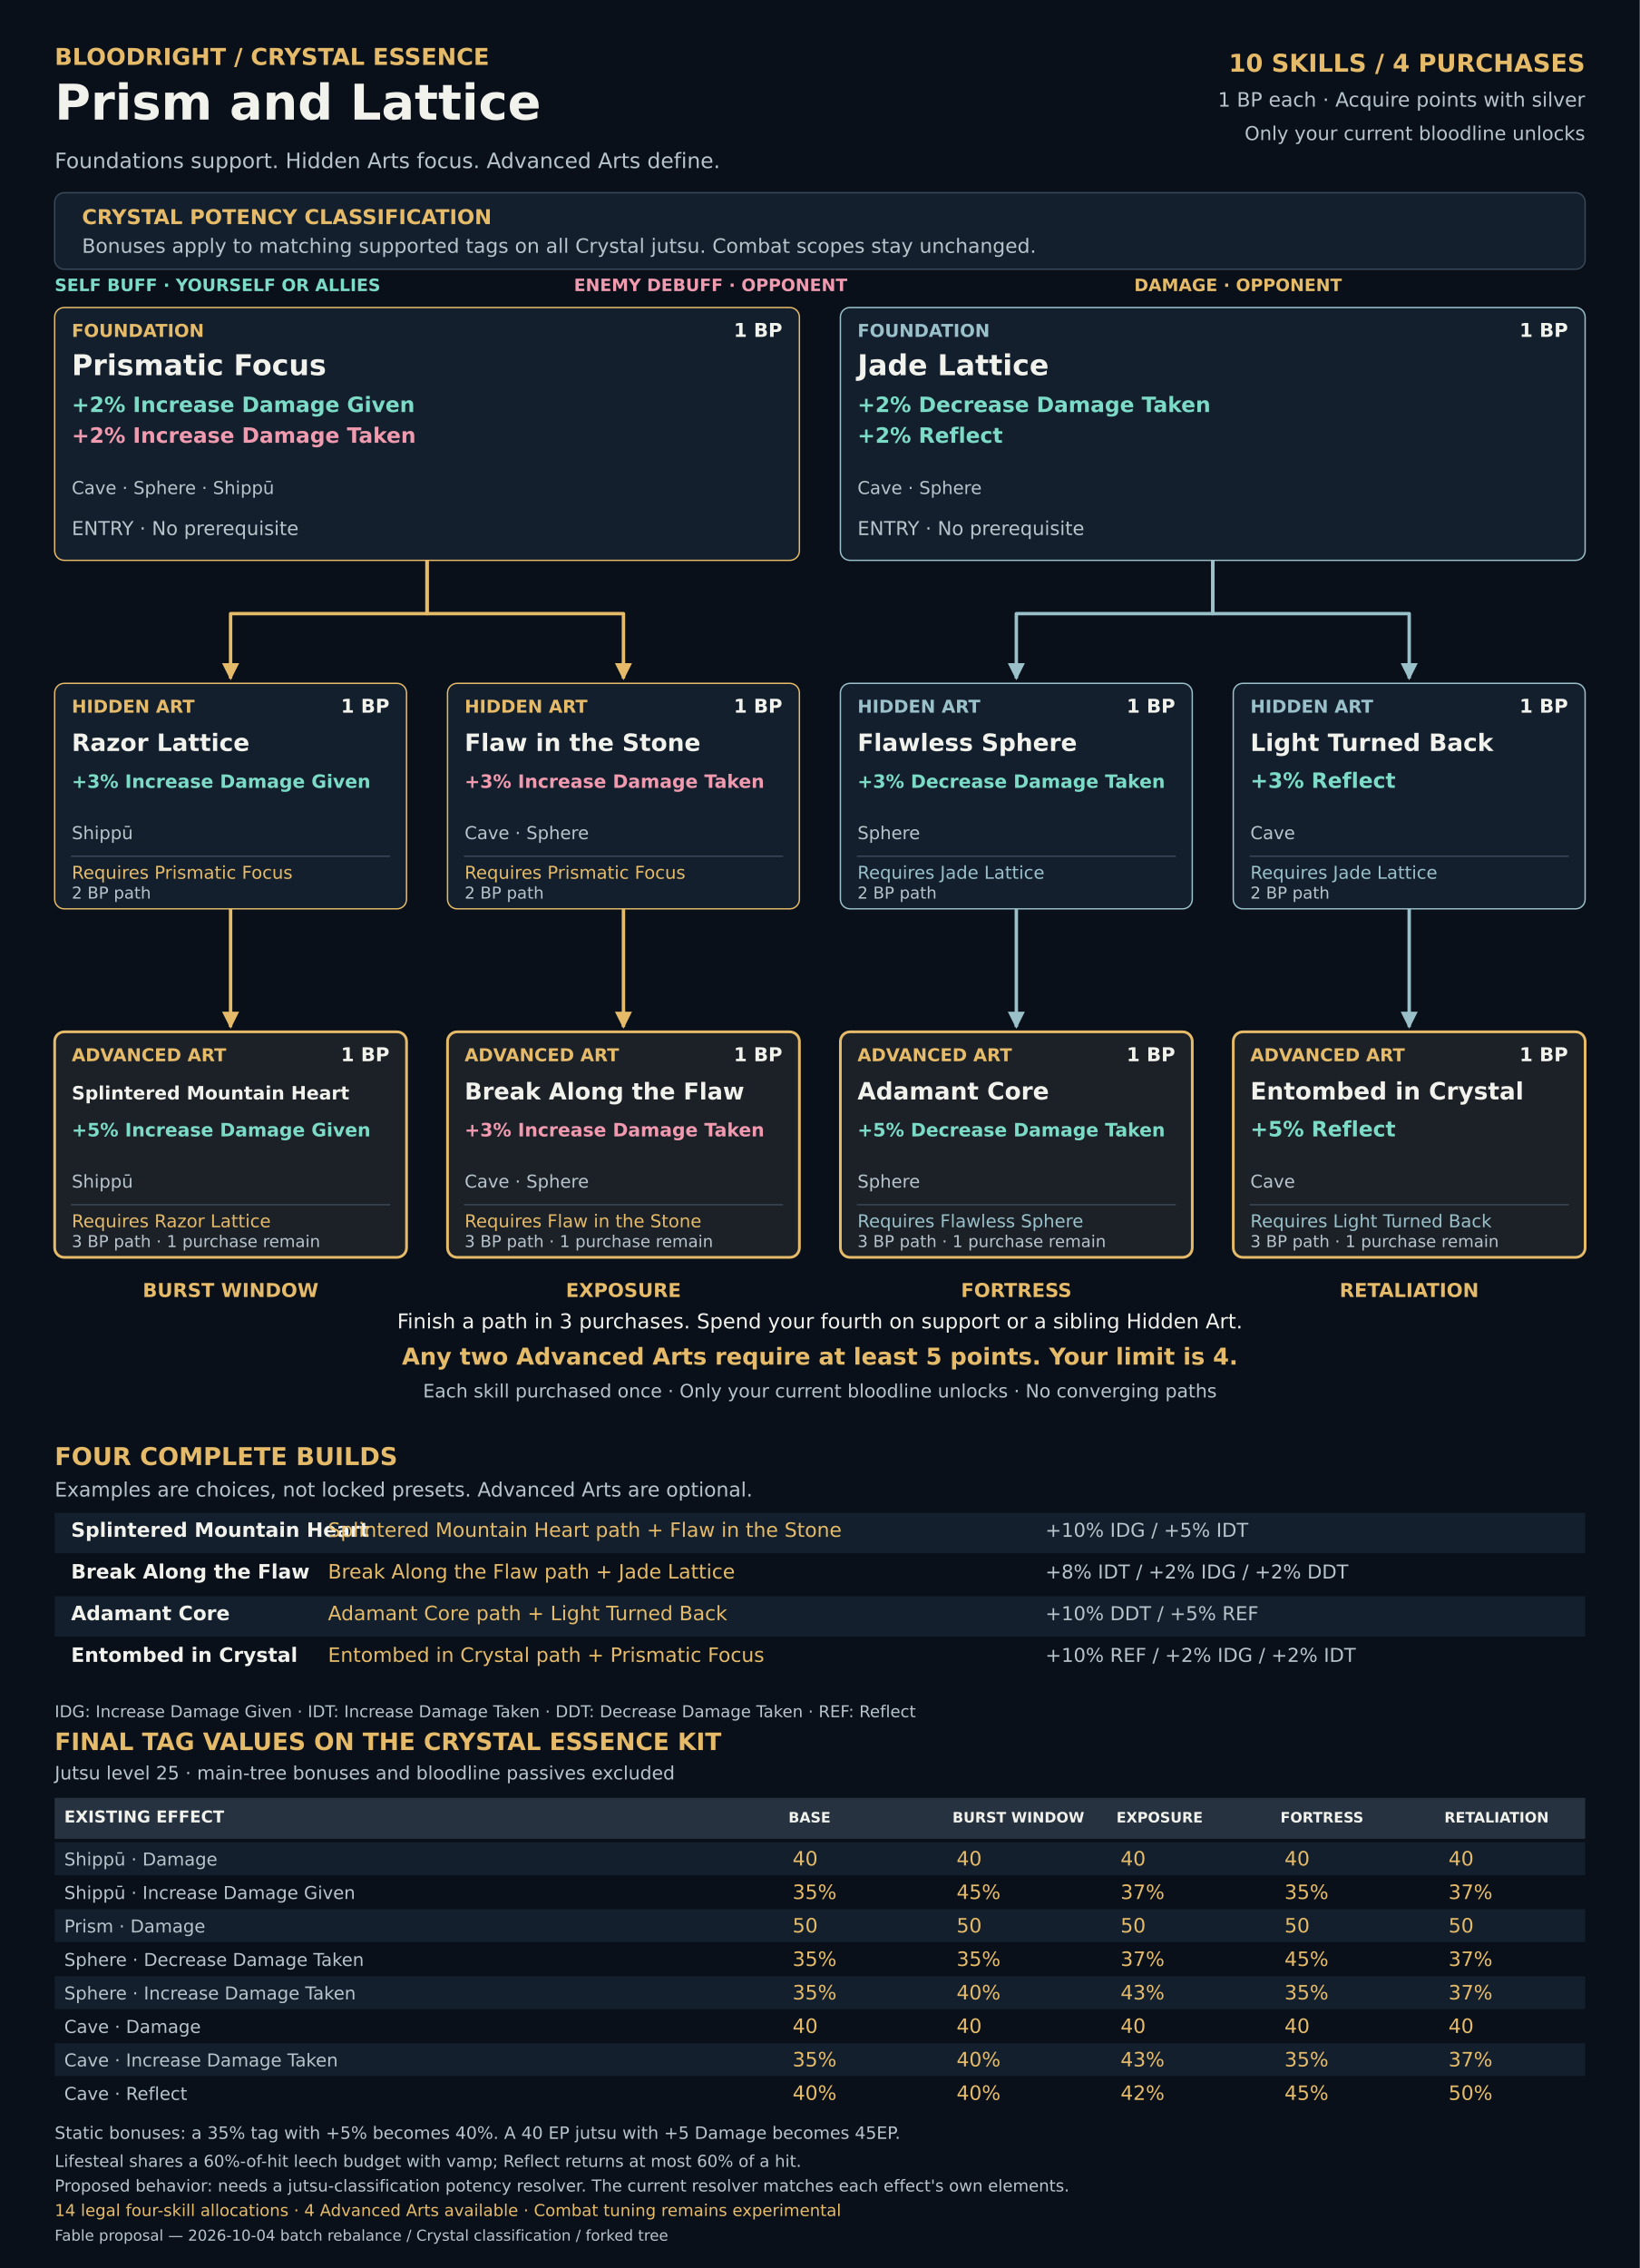
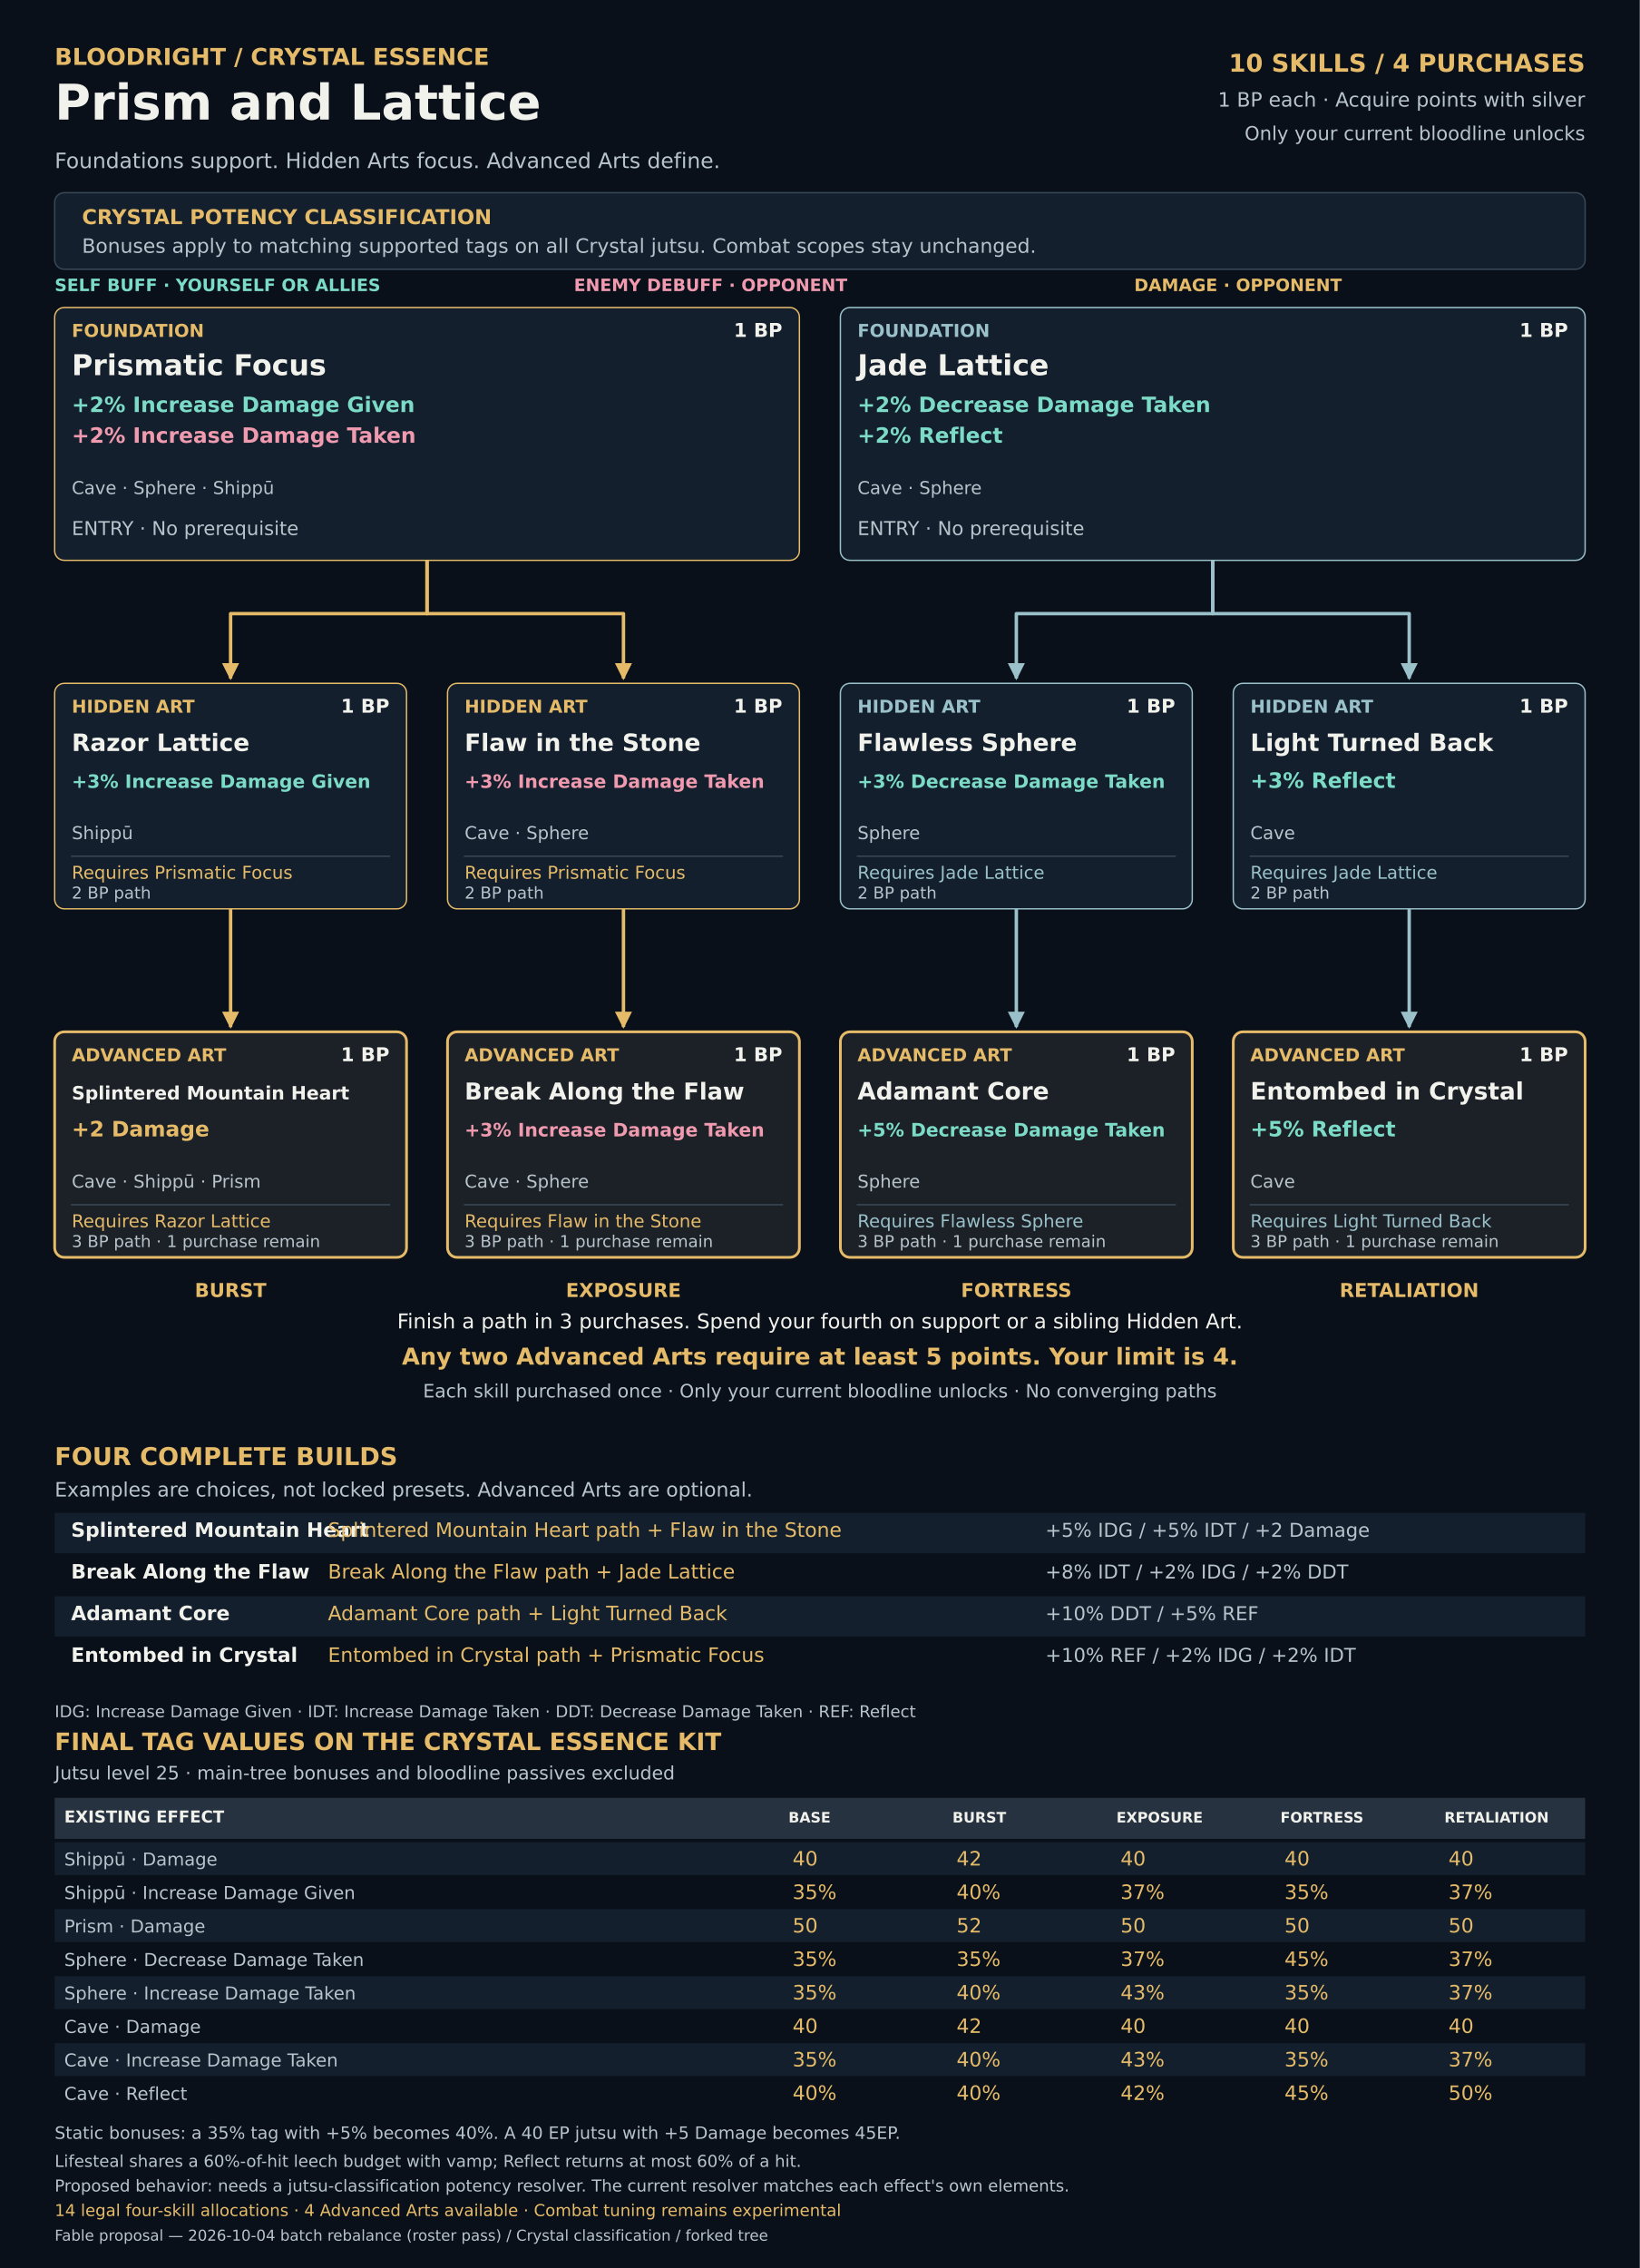
<svg xmlns="http://www.w3.org/2000/svg" width="2400" height="3319" viewBox="0 0 2400 3319" role="img" aria-labelledby="title desc">
  <defs>
    <marker id="arrow-0" viewBox="0 0 10 10" refX="9" refY="5" markerWidth="5" markerHeight="5" orient="auto">
      <path d="M0 0L10 5L0 10Z" fill="#e5bb69" />
    </marker>
    <marker id="arrow-1" viewBox="0 0 10 10" refX="9" refY="5" markerWidth="5" markerHeight="5" orient="auto">
      <path d="M0 0L10 5L0 10Z" fill="#9ac1ca" />
    </marker>
    <marker id="arrow-2" viewBox="0 0 10 10" refX="9" refY="5" markerWidth="5" markerHeight="5" orient="auto">
      <path d="M0 0L10 5L0 10Z" fill="#b8d98d" />
    </marker>
    <marker id="arrow-3" viewBox="0 0 10 10" refX="9" refY="5" markerWidth="5" markerHeight="5" orient="auto">
      <path d="M0 0L10 5L0 10Z" fill="#d9a6e0" />
    </marker>
  </defs>
  <g font-family="DejaVu Sans, sans-serif">
    <rect x="0" y="0" width="2400" height="3319" rx="0" fill="#0a101a" />
    <text x="80" y="95" font-size="34" font-weight="700" fill="#e5bb69" text-anchor="start">BLOODRIGHT / CRYSTAL ESSENCE</text>
    <text x="80" y="175" font-size="72" font-weight="700" fill="#f2f2ed" text-anchor="start">Prism and Lattice</text>
    <text x="80" y="246" font-size="31" font-weight="400" fill="#b8c4cc" text-anchor="start">Foundations support. Hidden Arts focus. Advanced Arts define.</text>
    <text x="2320" y="105" font-size="36" font-weight="700" fill="#e5bb69" text-anchor="end">10 SKILLS  /  4 PURCHASES</text>
    <text x="2320" y="156" font-size="29" font-weight="400" fill="#b8c4cc" text-anchor="end">1 BP each · Acquire points with silver</text>
    <text x="2320" y="205" font-size="28" font-weight="400" fill="#b8c4cc" text-anchor="end">Only your current bloodline unlocks</text>
    <rect x="80" y="282" width="2240" height="112" rx="14" fill="#131f2c" stroke="#394858" stroke-width="2" />
    <text x="120" y="328" font-size="30" font-weight="700" fill="#e5bb69" text-anchor="start">CRYSTAL POTENCY CLASSIFICATION</text>
    <text x="120" y="370" font-size="29" font-weight="400" fill="#b8c4cc" text-anchor="start">Bonuses apply to matching supported tags on all Crystal jutsu. Combat scopes stay unchanged.</text>
    <text x="80" y="426" font-size="25" font-weight="700" fill="#7cdbc7" text-anchor="start">SELF BUFF · YOURSELF OR ALLIES</text>
    <text x="840" y="426" font-size="25" font-weight="700" fill="#f09aaf" text-anchor="start">ENEMY DEBUFF · OPPONENT</text>
    <text x="1660" y="426" font-size="25" font-weight="700" fill="#e5bb69" text-anchor="start">DAMAGE · OPPONENT</text>
    <path id="edge-02-03" data-from="02" data-to="03" d="M337.5 1330 V1503" fill="none" stroke="#e5bb69" stroke-width="5" stroke-linejoin="round" marker-end="url(#arrow-0)" />
    <path id="edge-04-05" data-from="04" data-to="05" d="M912.5 1330 V1503" fill="none" stroke="#e5bb69" stroke-width="5" stroke-linejoin="round" marker-end="url(#arrow-0)" />
    <path id="edge-01-02" data-from="01" data-to="02" d="M625 820 V898 H337.5 V993" fill="none" stroke="#e5bb69" stroke-width="5" stroke-linejoin="round" marker-end="url(#arrow-0)" />
    <path id="edge-01-04" data-from="01" data-to="04" d="M625 820 V898 H912.5 V993" fill="none" stroke="#e5bb69" stroke-width="5" stroke-linejoin="round" marker-end="url(#arrow-0)" />
    <path id="edge-07-08" data-from="07" data-to="08" d="M1487.5 1330 V1503" fill="none" stroke="#9ac1ca" stroke-width="5" stroke-linejoin="round" marker-end="url(#arrow-1)" />
    <path id="edge-09-10" data-from="09" data-to="10" d="M2062.5 1330 V1503" fill="none" stroke="#9ac1ca" stroke-width="5" stroke-linejoin="round" marker-end="url(#arrow-1)" />
    <path id="edge-06-07" data-from="06" data-to="07" d="M1775 820 V898 H1487.5 V993" fill="none" stroke="#9ac1ca" stroke-width="5" stroke-linejoin="round" marker-end="url(#arrow-1)" />
    <path id="edge-06-09" data-from="06" data-to="09" d="M1775 820 V898 H2062.5 V993" fill="none" stroke="#9ac1ca" stroke-width="5" stroke-linejoin="round" marker-end="url(#arrow-1)" />
    <g id="node-01" data-cost="1" data-prerequisites="" data-potency-classification="Crystal">
      <rect x="80" y="450" width="1090" height="370" rx="14" fill="#131f2c" stroke="#e5bb69" stroke-width="2" />
      <text x="105.0" y="493" font-size="26" font-weight="700" fill="#e5bb69" text-anchor="start">FOUNDATION</text>
      <text x="1145.0" y="493" font-size="28" font-weight="700" fill="#f2f2ed" text-anchor="end">1 BP</text>
      <text x="105.0" y="549" font-size="42" font-weight="700" fill="#f2f2ed" text-anchor="start">Prismatic Focus</text>
      <text x="105.0" y="603" font-size="31" font-weight="700" fill="#7cdbc7" text-anchor="start">+2% Increase Damage Given</text>
      <text x="105.0" y="648" font-size="31" font-weight="700" fill="#f09aaf" text-anchor="start">+2% Increase Damage Taken</text>
      <text x="105.0" y="723" font-size="26" font-weight="400" fill="#b8c4cc" text-anchor="start">Cave · Sphere · Shippū</text>
      <text x="105.0" y="783" font-size="28" font-weight="400" fill="#b8c4cc" text-anchor="start">ENTRY · No prerequisite</text>
    </g>
    <g id="node-06" data-cost="1" data-prerequisites="" data-potency-classification="Crystal">
      <rect x="1230" y="450" width="1090" height="370" rx="14" fill="#131f2c" stroke="#9ac1ca" stroke-width="2" />
      <text x="1255.0" y="493" font-size="26" font-weight="700" fill="#9ac1ca" text-anchor="start">FOUNDATION</text>
      <text x="2295.0" y="493" font-size="28" font-weight="700" fill="#f2f2ed" text-anchor="end">1 BP</text>
      <text x="1255.0" y="549" font-size="42" font-weight="700" fill="#f2f2ed" text-anchor="start">Jade Lattice</text>
      <text x="1255.0" y="603" font-size="31" font-weight="700" fill="#7cdbc7" text-anchor="start">+2% Decrease Damage Taken</text>
      <text x="1255.0" y="648" font-size="31" font-weight="700" fill="#7cdbc7" text-anchor="start">+2% Reflect</text>
      <text x="1255.0" y="723" font-size="26" font-weight="400" fill="#b8c4cc" text-anchor="start">Cave · Sphere</text>
      <text x="1255.0" y="783" font-size="28" font-weight="400" fill="#b8c4cc" text-anchor="start">ENTRY · No prerequisite</text>
    </g>
    <g id="node-02" data-cost="1" data-prerequisites="01" data-potency-classification="Crystal">
      <rect x="80" y="1000" width="515" height="330" rx="14" fill="#131f2c" stroke="#e5bb69" stroke-width="2" />
      <text x="105.0" y="1043" font-size="26" font-weight="700" fill="#e5bb69" text-anchor="start">HIDDEN ART</text>
      <text x="570.0" y="1043" font-size="28" font-weight="700" fill="#f2f2ed" text-anchor="end">1 BP</text>
      <text x="105.0" y="1099" font-size="35" font-weight="700" fill="#f2f2ed" text-anchor="start">Razor Lattice</text>
      <text x="105.0" y="1153" font-size="27" font-weight="700" fill="#7cdbc7" text-anchor="start">+3% Increase Damage Given</text>
      <text x="105.0" y="1228" font-size="26" font-weight="400" fill="#b8c4cc" text-anchor="start">Shippū</text>
      <path d="M104 1253 L571 1253" fill="none" stroke="#394858" stroke-width="2" />
      <text x="105.0" y="1286" font-size="26" font-weight="400" fill="#e5bb69" text-anchor="start">Requires Prismatic Focus</text>
      <text x="105.0" y="1315" font-size="24" font-weight="400" fill="#b8c4cc" text-anchor="start">2 BP path</text>
    </g>
    <g id="node-04" data-cost="1" data-prerequisites="01" data-potency-classification="Crystal">
      <rect x="655" y="1000" width="515" height="330" rx="14" fill="#131f2c" stroke="#e5bb69" stroke-width="2" />
      <text x="680.0" y="1043" font-size="26" font-weight="700" fill="#e5bb69" text-anchor="start">HIDDEN ART</text>
      <text x="1145.0" y="1043" font-size="28" font-weight="700" fill="#f2f2ed" text-anchor="end">1 BP</text>
      <text x="680.0" y="1099" font-size="35" font-weight="700" fill="#f2f2ed" text-anchor="start">Flaw in the Stone</text>
      <text x="680.0" y="1153" font-size="27" font-weight="700" fill="#f09aaf" text-anchor="start">+3% Increase Damage Taken</text>
      <text x="680.0" y="1228" font-size="26" font-weight="400" fill="#b8c4cc" text-anchor="start">Cave · Sphere</text>
      <path d="M679 1253 L1146 1253" fill="none" stroke="#394858" stroke-width="2" />
      <text x="680.0" y="1286" font-size="26" font-weight="400" fill="#e5bb69" text-anchor="start">Requires Prismatic Focus</text>
      <text x="680.0" y="1315" font-size="24" font-weight="400" fill="#b8c4cc" text-anchor="start">2 BP path</text>
    </g>
    <g id="node-07" data-cost="1" data-prerequisites="06" data-potency-classification="Crystal">
      <rect x="1230" y="1000" width="515" height="330" rx="14" fill="#131f2c" stroke="#9ac1ca" stroke-width="2" />
      <text x="1255.0" y="1043" font-size="26" font-weight="700" fill="#9ac1ca" text-anchor="start">HIDDEN ART</text>
      <text x="1720.0" y="1043" font-size="28" font-weight="700" fill="#f2f2ed" text-anchor="end">1 BP</text>
      <text x="1255.0" y="1099" font-size="35" font-weight="700" fill="#f2f2ed" text-anchor="start">Flawless Sphere</text>
      <text x="1255.0" y="1153" font-size="27" font-weight="700" fill="#7cdbc7" text-anchor="start">+3% Decrease Damage Taken</text>
      <text x="1255.0" y="1228" font-size="26" font-weight="400" fill="#b8c4cc" text-anchor="start">Sphere</text>
      <path d="M1254 1253 L1721 1253" fill="none" stroke="#394858" stroke-width="2" />
      <text x="1255.0" y="1286" font-size="26" font-weight="400" fill="#9ac1ca" text-anchor="start">Requires Jade Lattice</text>
      <text x="1255.0" y="1315" font-size="24" font-weight="400" fill="#b8c4cc" text-anchor="start">2 BP path</text>
    </g>
    <g id="node-09" data-cost="1" data-prerequisites="06" data-potency-classification="Crystal">
      <rect x="1805" y="1000" width="515" height="330" rx="14" fill="#131f2c" stroke="#9ac1ca" stroke-width="2" />
      <text x="1830.0" y="1043" font-size="26" font-weight="700" fill="#9ac1ca" text-anchor="start">HIDDEN ART</text>
      <text x="2295.0" y="1043" font-size="28" font-weight="700" fill="#f2f2ed" text-anchor="end">1 BP</text>
      <text x="1830.0" y="1099" font-size="35" font-weight="700" fill="#f2f2ed" text-anchor="start">Light Turned Back</text>
      <text x="1830.0" y="1153" font-size="31" font-weight="700" fill="#7cdbc7" text-anchor="start">+3% Reflect</text>
      <text x="1830.0" y="1228" font-size="26" font-weight="400" fill="#b8c4cc" text-anchor="start">Cave</text>
      <path d="M1829 1253 L2296 1253" fill="none" stroke="#394858" stroke-width="2" />
      <text x="1830.0" y="1286" font-size="26" font-weight="400" fill="#9ac1ca" text-anchor="start">Requires Jade Lattice</text>
      <text x="1830.0" y="1315" font-size="24" font-weight="400" fill="#b8c4cc" text-anchor="start">2 BP path</text>
    </g>
    <g id="node-03" data-cost="1" data-prerequisites="02" data-potency-classification="Crystal">
      <rect x="80" y="1510" width="515" height="330" rx="14" fill="#1c2027" stroke="#e5bb69" stroke-width="4" />
      <text x="105.0" y="1553" font-size="26" font-weight="700" fill="#e5bb69" text-anchor="start">ADVANCED ART</text>
      <text x="570.0" y="1553" font-size="28" font-weight="700" fill="#f2f2ed" text-anchor="end">1 BP</text>
      <text x="105.0" y="1609" font-size="27" font-weight="700" fill="#f2f2ed" text-anchor="start">Splintered Mountain Heart</text>
-       <text x="105.0" y="1663" font-size="27" font-weight="700" fill="#7cdbc7" text-anchor="start">+5% Increase Damage Given</text>
-       <text x="105.0" y="1738" font-size="26" font-weight="400" fill="#b8c4cc" text-anchor="start">Shippū</text>
+       <text x="105.0" y="1663" font-size="31" font-weight="700" fill="#e5bb69" text-anchor="start">+2 Damage</text>
+       <text x="105.0" y="1738" font-size="26" font-weight="400" fill="#b8c4cc" text-anchor="start">Cave · Shippū · Prism</text>
      <path d="M104 1763 L571 1763" fill="none" stroke="#394858" stroke-width="2" />
      <text x="105.0" y="1796" font-size="26" font-weight="400" fill="#e5bb69" text-anchor="start">Requires Razor Lattice</text>
      <text x="105.0" y="1825" font-size="24" font-weight="400" fill="#b8c4cc" text-anchor="start">3 BP path · 1 purchase remain</text>
    </g>
    <g id="node-05" data-cost="1" data-prerequisites="04" data-potency-classification="Crystal">
      <rect x="655" y="1510" width="515" height="330" rx="14" fill="#1c2027" stroke="#e5bb69" stroke-width="4" />
      <text x="680.0" y="1553" font-size="26" font-weight="700" fill="#e5bb69" text-anchor="start">ADVANCED ART</text>
      <text x="1145.0" y="1553" font-size="28" font-weight="700" fill="#f2f2ed" text-anchor="end">1 BP</text>
      <text x="680.0" y="1609" font-size="34" font-weight="700" fill="#f2f2ed" text-anchor="start">Break Along the Flaw</text>
      <text x="680.0" y="1663" font-size="27" font-weight="700" fill="#f09aaf" text-anchor="start">+3% Increase Damage Taken</text>
      <text x="680.0" y="1738" font-size="26" font-weight="400" fill="#b8c4cc" text-anchor="start">Cave · Sphere</text>
      <path d="M679 1763 L1146 1763" fill="none" stroke="#394858" stroke-width="2" />
      <text x="680.0" y="1796" font-size="26" font-weight="400" fill="#e5bb69" text-anchor="start">Requires Flaw in the Stone</text>
      <text x="680.0" y="1825" font-size="24" font-weight="400" fill="#b8c4cc" text-anchor="start">3 BP path · 1 purchase remain</text>
    </g>
    <g id="node-08" data-cost="1" data-prerequisites="07" data-potency-classification="Crystal">
      <rect x="1230" y="1510" width="515" height="330" rx="14" fill="#1c2027" stroke="#e5bb69" stroke-width="4" />
      <text x="1255.0" y="1553" font-size="26" font-weight="700" fill="#e5bb69" text-anchor="start">ADVANCED ART</text>
      <text x="1720.0" y="1553" font-size="28" font-weight="700" fill="#f2f2ed" text-anchor="end">1 BP</text>
      <text x="1255.0" y="1609" font-size="35" font-weight="700" fill="#f2f2ed" text-anchor="start">Adamant Core</text>
      <text x="1255.0" y="1663" font-size="27" font-weight="700" fill="#7cdbc7" text-anchor="start">+5% Decrease Damage Taken</text>
      <text x="1255.0" y="1738" font-size="26" font-weight="400" fill="#b8c4cc" text-anchor="start">Sphere</text>
      <path d="M1254 1763 L1721 1763" fill="none" stroke="#394858" stroke-width="2" />
      <text x="1255.0" y="1796" font-size="26" font-weight="400" fill="#9ac1ca" text-anchor="start">Requires Flawless Sphere</text>
      <text x="1255.0" y="1825" font-size="24" font-weight="400" fill="#b8c4cc" text-anchor="start">3 BP path · 1 purchase remain</text>
    </g>
    <g id="node-10" data-cost="1" data-prerequisites="09" data-potency-classification="Crystal">
      <rect x="1805" y="1510" width="515" height="330" rx="14" fill="#1c2027" stroke="#e5bb69" stroke-width="4" />
      <text x="1830.0" y="1553" font-size="26" font-weight="700" fill="#e5bb69" text-anchor="start">ADVANCED ART</text>
      <text x="2295.0" y="1553" font-size="28" font-weight="700" fill="#f2f2ed" text-anchor="end">1 BP</text>
      <text x="1830.0" y="1609" font-size="35" font-weight="700" fill="#f2f2ed" text-anchor="start">Entombed in Crystal</text>
      <text x="1830.0" y="1663" font-size="31" font-weight="700" fill="#7cdbc7" text-anchor="start">+5% Reflect</text>
      <text x="1830.0" y="1738" font-size="26" font-weight="400" fill="#b8c4cc" text-anchor="start">Cave</text>
      <path d="M1829 1763 L2296 1763" fill="none" stroke="#394858" stroke-width="2" />
      <text x="1830.0" y="1796" font-size="26" font-weight="400" fill="#9ac1ca" text-anchor="start">Requires Light Turned Back</text>
      <text x="1830.0" y="1825" font-size="24" font-weight="400" fill="#b8c4cc" text-anchor="start">3 BP path · 1 purchase remain</text>
    </g>
-     <text x="337.5" y="1898" font-size="28" font-weight="700" fill="#e5bb69" text-anchor="middle">BURST WINDOW</text>
+     <text x="337.5" y="1898" font-size="28" font-weight="700" fill="#e5bb69" text-anchor="middle">BURST</text>
    <text x="912.5" y="1898" font-size="28" font-weight="700" fill="#e5bb69" text-anchor="middle">EXPOSURE</text>
    <text x="1487.5" y="1898" font-size="28" font-weight="700" fill="#e5bb69" text-anchor="middle">FORTRESS</text>
    <text x="2062.5" y="1898" font-size="28" font-weight="700" fill="#e5bb69" text-anchor="middle">RETALIATION</text>
    <text x="1200.0" y="1944" font-size="30" font-weight="400" fill="#f2f2ed" text-anchor="middle">Finish a path in 3 purchases. Spend your fourth on support or a sibling Hidden Art.</text>
    <text x="1200.0" y="1997" font-size="34" font-weight="700" fill="#e5bb69" text-anchor="middle">Any two Advanced Arts require at least 5 points. Your limit is 4.</text>
    <text x="1200.0" y="2045" font-size="27" font-weight="400" fill="#b8c4cc" text-anchor="middle">Each skill purchased once · Only your current bloodline unlocks · No converging paths</text>
    <text x="80" y="2144" font-size="36" font-weight="700" fill="#e5bb69" text-anchor="start">FOUR COMPLETE BUILDS</text>
    <text x="80" y="2190" font-size="29" font-weight="400" fill="#b8c4cc" text-anchor="start">Examples are choices, not locked presets. Advanced Arts are optional.</text>
    <rect x="80" y="2214" width="2240" height="59" rx="0" fill="#131f2c" />
    <text x="104" y="2249" font-size="29" font-weight="700" fill="#f2f2ed" text-anchor="start">Splintered Mountain Heart</text>
    <text x="480" y="2249" font-size="29" font-weight="400" fill="#e5bb69" text-anchor="start">Splintered Mountain Heart path + Flaw in the Stone</text>
-     <text x="1530" y="2249" font-size="28" font-weight="400" fill="#b8c4cc" text-anchor="start">+10% IDG / +5% IDT</text>
+     <text x="1530" y="2249" font-size="28" font-weight="400" fill="#b8c4cc" text-anchor="start">+5% IDG / +5% IDT / +2 Damage</text>
    <rect x="80" y="2275" width="2240" height="59" rx="0" fill="#0a101a" />
    <text x="104" y="2310" font-size="29" font-weight="700" fill="#f2f2ed" text-anchor="start">Break Along the Flaw</text>
    <text x="480" y="2310" font-size="29" font-weight="400" fill="#e5bb69" text-anchor="start">Break Along the Flaw path + Jade Lattice</text>
    <text x="1530" y="2310" font-size="28" font-weight="400" fill="#b8c4cc" text-anchor="start">+8% IDT / +2% IDG / +2% DDT</text>
    <rect x="80" y="2336" width="2240" height="59" rx="0" fill="#131f2c" />
    <text x="104" y="2371" font-size="29" font-weight="700" fill="#f2f2ed" text-anchor="start">Adamant Core</text>
    <text x="480" y="2371" font-size="29" font-weight="400" fill="#e5bb69" text-anchor="start">Adamant Core path + Light Turned Back</text>
    <text x="1530" y="2371" font-size="28" font-weight="400" fill="#b8c4cc" text-anchor="start">+10% DDT / +5% REF</text>
    <rect x="80" y="2397" width="2240" height="59" rx="0" fill="#0a101a" />
    <text x="104" y="2432" font-size="29" font-weight="700" fill="#f2f2ed" text-anchor="start">Entombed in Crystal</text>
    <text x="480" y="2432" font-size="29" font-weight="400" fill="#e5bb69" text-anchor="start">Entombed in Crystal path + Prismatic Focus</text>
    <text x="1530" y="2432" font-size="28" font-weight="400" fill="#b8c4cc" text-anchor="start">+10% REF / +2% IDG / +2% IDT</text>
    <text x="80" y="2513" font-size="24" font-weight="400" fill="#b8c4cc" text-anchor="start">IDG: Increase Damage Given · IDT: Increase Damage Taken · DDT: Decrease Damage Taken · REF: Reflect</text>
    <text x="80" y="2561" font-size="35" font-weight="700" fill="#e5bb69" text-anchor="start">FINAL TAG VALUES ON THE CRYSTAL ESSENCE KIT</text>
    <text x="80" y="2604" font-size="27" font-weight="400" fill="#b8c4cc" text-anchor="start">Jutsu level 25 · main-tree bonuses and bloodline passives excluded</text>
    <rect x="80" y="2631" width="2240" height="60" rx="0" fill="#263240" />
    <text x="94" y="2667" font-size="24" font-weight="700" fill="#f2f2ed" text-anchor="start">EXISTING EFFECT</text>
    <text x="1154.0" y="2667" font-size="21" font-weight="700" fill="#f2f2ed" text-anchor="start">BASE</text>
-     <text x="1394.0" y="2667" font-size="21" font-weight="700" fill="#f2f2ed" text-anchor="start">BURST WINDOW</text>
+     <text x="1394.0" y="2667" font-size="21" font-weight="700" fill="#f2f2ed" text-anchor="start">BURST</text>
    <text x="1634.0" y="2667" font-size="21" font-weight="700" fill="#f2f2ed" text-anchor="start">EXPOSURE</text>
    <text x="1874.0" y="2667" font-size="21" font-weight="700" fill="#f2f2ed" text-anchor="start">FORTRESS</text>
    <text x="2114.0" y="2667" font-size="21" font-weight="700" fill="#f2f2ed" text-anchor="start">RETALIATION</text>
    <rect x="80" y="2696" width="2240" height="48" rx="0" fill="#131f2c" />
    <text x="94" y="2730" font-size="26" font-weight="400" fill="#b8c4cc" text-anchor="start">Shippū · Damage</text>
    <text x="1160.0" y="2730" font-size="29" font-weight="400" fill="#e5bb69" text-anchor="start">40</text>
-     <text x="1400.0" y="2730" font-size="29" font-weight="400" fill="#e5bb69" text-anchor="start">40</text>
+     <text x="1400.0" y="2730" font-size="29" font-weight="400" fill="#e5bb69" text-anchor="start">42</text>
    <text x="1640.0" y="2730" font-size="29" font-weight="400" fill="#e5bb69" text-anchor="start">40</text>
    <text x="1880.0" y="2730" font-size="29" font-weight="400" fill="#e5bb69" text-anchor="start">40</text>
    <text x="2120.0" y="2730" font-size="29" font-weight="400" fill="#e5bb69" text-anchor="start">40</text>
    <text x="94" y="2779" font-size="26" font-weight="400" fill="#b8c4cc" text-anchor="start">Shippū · Increase Damage Given</text>
    <text x="1160.0" y="2779" font-size="29" font-weight="400" fill="#e5bb69" text-anchor="start">35%</text>
-     <text x="1400.0" y="2779" font-size="29" font-weight="400" fill="#e5bb69" text-anchor="start">45%</text>
+     <text x="1400.0" y="2779" font-size="29" font-weight="400" fill="#e5bb69" text-anchor="start">40%</text>
    <text x="1640.0" y="2779" font-size="29" font-weight="400" fill="#e5bb69" text-anchor="start">37%</text>
    <text x="1880.0" y="2779" font-size="29" font-weight="400" fill="#e5bb69" text-anchor="start">35%</text>
    <text x="2120.0" y="2779" font-size="29" font-weight="400" fill="#e5bb69" text-anchor="start">37%</text>
    <rect x="80" y="2794" width="2240" height="48" rx="0" fill="#131f2c" />
    <text x="94" y="2828" font-size="26" font-weight="400" fill="#b8c4cc" text-anchor="start">Prism · Damage</text>
    <text x="1160.0" y="2828" font-size="29" font-weight="400" fill="#e5bb69" text-anchor="start">50</text>
-     <text x="1400.0" y="2828" font-size="29" font-weight="400" fill="#e5bb69" text-anchor="start">50</text>
+     <text x="1400.0" y="2828" font-size="29" font-weight="400" fill="#e5bb69" text-anchor="start">52</text>
    <text x="1640.0" y="2828" font-size="29" font-weight="400" fill="#e5bb69" text-anchor="start">50</text>
    <text x="1880.0" y="2828" font-size="29" font-weight="400" fill="#e5bb69" text-anchor="start">50</text>
    <text x="2120.0" y="2828" font-size="29" font-weight="400" fill="#e5bb69" text-anchor="start">50</text>
    <text x="94" y="2877" font-size="26" font-weight="400" fill="#b8c4cc" text-anchor="start">Sphere · Decrease Damage Taken</text>
    <text x="1160.0" y="2877" font-size="29" font-weight="400" fill="#e5bb69" text-anchor="start">35%</text>
    <text x="1400.0" y="2877" font-size="29" font-weight="400" fill="#e5bb69" text-anchor="start">35%</text>
    <text x="1640.0" y="2877" font-size="29" font-weight="400" fill="#e5bb69" text-anchor="start">37%</text>
    <text x="1880.0" y="2877" font-size="29" font-weight="400" fill="#e5bb69" text-anchor="start">45%</text>
    <text x="2120.0" y="2877" font-size="29" font-weight="400" fill="#e5bb69" text-anchor="start">37%</text>
    <rect x="80" y="2892" width="2240" height="48" rx="0" fill="#131f2c" />
    <text x="94" y="2926" font-size="26" font-weight="400" fill="#b8c4cc" text-anchor="start">Sphere · Increase Damage Taken</text>
    <text x="1160.0" y="2926" font-size="29" font-weight="400" fill="#e5bb69" text-anchor="start">35%</text>
    <text x="1400.0" y="2926" font-size="29" font-weight="400" fill="#e5bb69" text-anchor="start">40%</text>
    <text x="1640.0" y="2926" font-size="29" font-weight="400" fill="#e5bb69" text-anchor="start">43%</text>
    <text x="1880.0" y="2926" font-size="29" font-weight="400" fill="#e5bb69" text-anchor="start">35%</text>
    <text x="2120.0" y="2926" font-size="29" font-weight="400" fill="#e5bb69" text-anchor="start">37%</text>
    <text x="94" y="2975" font-size="26" font-weight="400" fill="#b8c4cc" text-anchor="start">Cave · Damage</text>
    <text x="1160.0" y="2975" font-size="29" font-weight="400" fill="#e5bb69" text-anchor="start">40</text>
-     <text x="1400.0" y="2975" font-size="29" font-weight="400" fill="#e5bb69" text-anchor="start">40</text>
+     <text x="1400.0" y="2975" font-size="29" font-weight="400" fill="#e5bb69" text-anchor="start">42</text>
    <text x="1640.0" y="2975" font-size="29" font-weight="400" fill="#e5bb69" text-anchor="start">40</text>
    <text x="1880.0" y="2975" font-size="29" font-weight="400" fill="#e5bb69" text-anchor="start">40</text>
    <text x="2120.0" y="2975" font-size="29" font-weight="400" fill="#e5bb69" text-anchor="start">40</text>
    <rect x="80" y="2990" width="2240" height="48" rx="0" fill="#131f2c" />
    <text x="94" y="3024" font-size="26" font-weight="400" fill="#b8c4cc" text-anchor="start">Cave · Increase Damage Taken</text>
    <text x="1160.0" y="3024" font-size="29" font-weight="400" fill="#e5bb69" text-anchor="start">35%</text>
    <text x="1400.0" y="3024" font-size="29" font-weight="400" fill="#e5bb69" text-anchor="start">40%</text>
    <text x="1640.0" y="3024" font-size="29" font-weight="400" fill="#e5bb69" text-anchor="start">43%</text>
    <text x="1880.0" y="3024" font-size="29" font-weight="400" fill="#e5bb69" text-anchor="start">35%</text>
    <text x="2120.0" y="3024" font-size="29" font-weight="400" fill="#e5bb69" text-anchor="start">37%</text>
    <text x="94" y="3073" font-size="26" font-weight="400" fill="#b8c4cc" text-anchor="start">Cave · Reflect</text>
    <text x="1160.0" y="3073" font-size="29" font-weight="400" fill="#e5bb69" text-anchor="start">40%</text>
    <text x="1400.0" y="3073" font-size="29" font-weight="400" fill="#e5bb69" text-anchor="start">40%</text>
    <text x="1640.0" y="3073" font-size="29" font-weight="400" fill="#e5bb69" text-anchor="start">42%</text>
    <text x="1880.0" y="3073" font-size="29" font-weight="400" fill="#e5bb69" text-anchor="start">45%</text>
    <text x="2120.0" y="3073" font-size="29" font-weight="400" fill="#e5bb69" text-anchor="start">50%</text>
    <text x="80" y="3130" font-size="25" font-weight="400" fill="#b8c4cc" text-anchor="start">Static bonuses: a 35% tag with +5% becomes 40%. A 40 EP jutsu with +5 Damage becomes 45EP.</text>
    <text x="80" y="3171" font-size="24" font-weight="400" fill="#b8c4cc" text-anchor="start">Lifesteal shares a 60%-of-hit leech budget with vamp; Reflect returns at most 60% of a hit.</text>
    <text x="80" y="3207" font-size="24" font-weight="400" fill="#b8c4cc" text-anchor="start">Proposed behavior: needs a jutsu-classification potency resolver. The current resolver matches each effect's own elements.</text>
    <text x="80" y="3243" font-size="24" font-weight="400" fill="#e5bb69" text-anchor="start">14 legal four-skill allocations · 4 Advanced Arts available · Combat tuning remains experimental</text>
-     <text x="80" y="3279" font-size="22" font-weight="400" fill="#b8c4cc" text-anchor="start">Fable proposal — 2026-10-04 batch rebalance / Crystal classification / forked tree</text>
+     <text x="80" y="3279" font-size="22" font-weight="400" fill="#b8c4cc" text-anchor="start">Fable proposal — 2026-10-04 batch rebalance (roster pass) / Crystal classification / forked tree</text>
  </g>
</svg>
